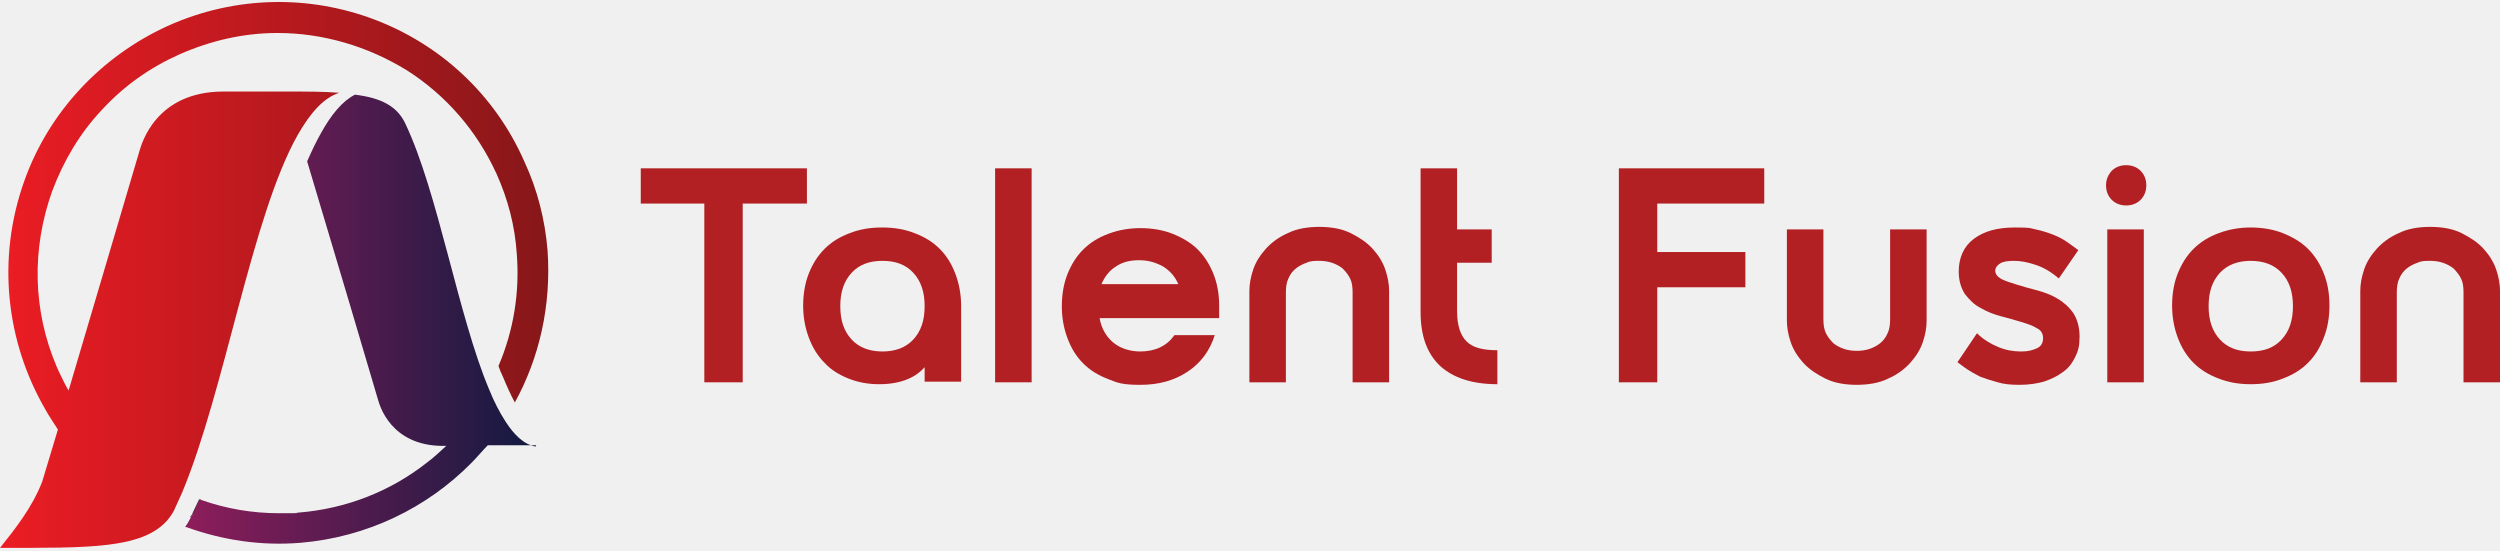
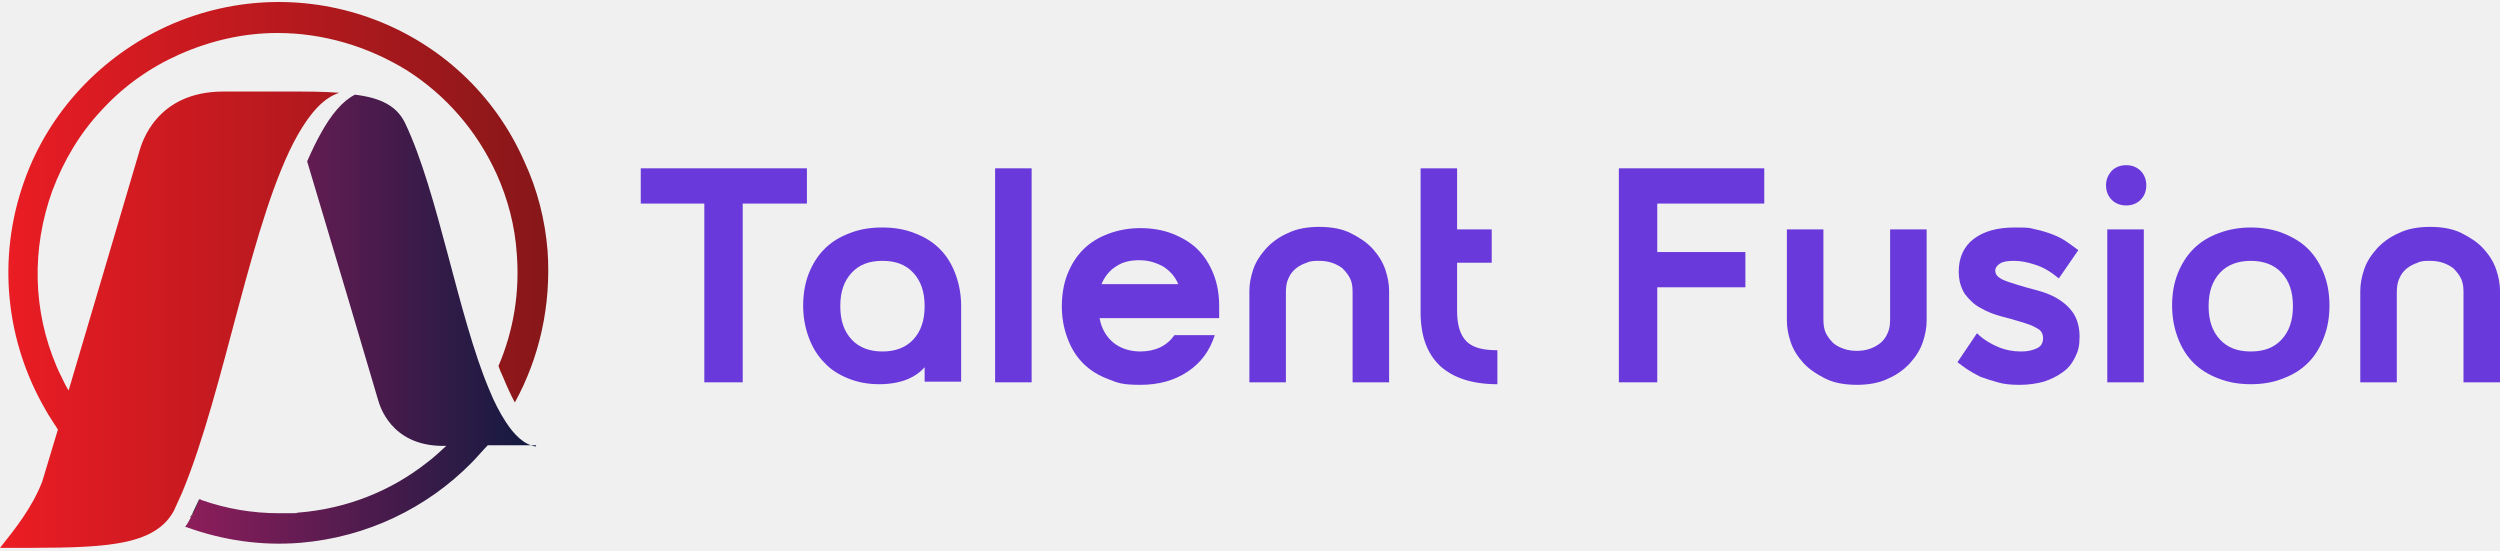
<svg xmlns="http://www.w3.org/2000/svg" width="218" height="48" viewBox="0 0 218 48" fill="none">
  <g clip-path="url(#clip0_2047_12269)">
-     <path d="M61.417 17.751H55.874V14.678H70.363V17.751H64.765V33.338H61.417V17.751Z" fill="#B32024" />
-     <path d="M76.951 19.837C77.993 19.837 78.926 20.002 79.75 20.331C80.628 20.66 81.341 21.099 81.945 21.703C82.549 22.307 82.988 23.02 83.317 23.898C83.646 24.776 83.811 25.709 83.811 26.697V33.283H80.628V32.021C80.299 32.405 79.805 32.79 79.146 33.064C78.487 33.338 77.664 33.503 76.676 33.503C75.688 33.503 74.81 33.338 73.987 33.009C73.164 32.68 72.45 32.241 71.901 31.637C71.297 31.033 70.858 30.32 70.529 29.442C70.2 28.564 70.035 27.631 70.035 26.643C70.035 25.655 70.2 24.667 70.529 23.843C70.858 23.02 71.297 22.307 71.901 21.703C72.505 21.099 73.218 20.66 74.097 20.331C74.92 20.002 75.853 19.837 76.896 19.837H76.951ZM80.628 26.697C80.628 25.435 80.299 24.502 79.64 23.789C78.981 23.075 78.103 22.746 76.951 22.746C75.798 22.746 74.92 23.075 74.261 23.789C73.603 24.502 73.273 25.435 73.273 26.697C73.273 27.96 73.603 28.893 74.261 29.606C74.92 30.32 75.853 30.649 76.951 30.649C78.048 30.649 78.981 30.32 79.64 29.606C80.299 28.893 80.628 27.96 80.628 26.697Z" fill="#B32024" />
-     <path d="M86.774 14.678H89.958V33.338H86.774V14.678Z" fill="#B32024" />
-     <path d="M99.397 30.649C100.769 30.649 101.756 30.155 102.415 29.222H105.928C105.489 30.594 104.72 31.637 103.568 32.405C102.415 33.174 101.043 33.558 99.451 33.558C97.86 33.558 97.475 33.393 96.652 33.064C95.774 32.734 95.061 32.295 94.457 31.692C93.853 31.088 93.414 30.375 93.085 29.496C92.755 28.618 92.591 27.685 92.591 26.697C92.591 25.709 92.755 24.721 93.085 23.898C93.414 23.075 93.853 22.361 94.457 21.758C95.061 21.154 95.774 20.715 96.652 20.386C97.53 20.056 98.463 19.892 99.451 19.892C100.439 19.892 101.427 20.056 102.25 20.386C103.074 20.715 103.842 21.154 104.446 21.758C105.05 22.361 105.489 23.075 105.818 23.898C106.147 24.721 106.312 25.654 106.312 26.697C106.312 27.74 106.312 27.081 106.312 27.246C106.312 27.411 106.312 27.575 106.312 27.74H95.884C96.049 28.673 96.488 29.387 97.091 29.881C97.695 30.375 98.518 30.649 99.451 30.649H99.397ZM102.744 24.776C102.47 24.118 102.031 23.624 101.427 23.239C100.823 22.91 100.165 22.691 99.342 22.691C98.518 22.691 97.86 22.855 97.311 23.239C96.762 23.569 96.323 24.118 96.049 24.776H102.744Z" fill="#B32024" />
-     <path d="M114.984 19.782C116.081 19.782 117.014 19.946 117.783 20.331C118.551 20.715 119.21 21.154 119.704 21.703C120.198 22.252 120.582 22.855 120.801 23.514C121.021 24.172 121.131 24.776 121.131 25.38V33.338H117.947V25.49C117.947 24.996 117.892 24.611 117.728 24.282C117.563 23.953 117.344 23.678 117.069 23.404C116.795 23.185 116.465 23.02 116.136 22.91C115.807 22.8 115.423 22.745 115.038 22.745C114.654 22.745 114.27 22.745 113.941 22.91C113.611 23.02 113.282 23.185 113.008 23.404C112.733 23.624 112.514 23.898 112.349 24.282C112.184 24.611 112.13 25.051 112.13 25.49V33.338H108.946V25.38C108.946 24.776 109.056 24.172 109.276 23.514C109.495 22.855 109.879 22.252 110.373 21.703C110.867 21.154 111.526 20.66 112.294 20.331C113.063 19.946 113.996 19.782 115.093 19.782H114.984Z" fill="#B32024" />
-     <path d="M130.571 33.503C128.376 33.503 126.729 32.954 125.576 31.911C124.424 30.814 123.875 29.277 123.875 27.191V14.678H127.058V20.002H130.077V22.91H127.058V27.136C127.058 28.344 127.333 29.222 127.882 29.771C128.43 30.32 129.309 30.539 130.571 30.539V33.448V33.503Z" fill="#B32024" />
-     <path d="M141.165 14.678H153.843V17.751H144.513V21.977H152.197V25.051H144.513V33.338H141.165V14.678Z" fill="#B32024" />
-     <path d="M161.964 33.558C160.867 33.558 159.934 33.393 159.165 33.009C158.397 32.625 157.738 32.186 157.244 31.637C156.75 31.088 156.366 30.484 156.147 29.826C155.927 29.167 155.817 28.563 155.817 27.96V20.002H159.001V27.85C159.001 28.289 159.056 28.728 159.22 29.057C159.385 29.387 159.604 29.661 159.879 29.936C160.153 30.155 160.483 30.32 160.812 30.43C161.141 30.539 161.525 30.594 161.91 30.594C162.294 30.594 162.678 30.539 163.007 30.43C163.337 30.32 163.666 30.155 163.94 29.936C164.215 29.716 164.434 29.442 164.599 29.057C164.764 28.728 164.818 28.289 164.818 27.85V20.002H168.002V27.96C168.002 28.563 167.892 29.167 167.672 29.826C167.453 30.484 167.069 31.088 166.575 31.637C166.081 32.186 165.422 32.68 164.654 33.009C163.885 33.393 162.952 33.558 161.855 33.558H161.964Z" fill="#B32024" />
-     <path d="M173.984 23.569C173.984 23.898 174.149 24.118 174.533 24.337C174.863 24.502 175.357 24.667 175.905 24.831C176.454 24.996 177.003 25.161 177.662 25.325C178.265 25.49 178.869 25.709 179.418 26.039C179.967 26.368 180.406 26.752 180.79 27.301C181.119 27.795 181.339 28.509 181.339 29.332C181.339 30.155 181.229 30.594 180.955 31.143C180.68 31.692 180.351 32.131 179.857 32.46C179.418 32.79 178.869 33.064 178.211 33.283C177.607 33.448 176.893 33.558 176.125 33.558C175.357 33.558 174.753 33.503 174.204 33.338C173.6 33.174 173.106 33.009 172.667 32.844C172.228 32.625 171.844 32.405 171.515 32.186C171.185 31.966 170.911 31.747 170.691 31.582L172.393 29.058C172.942 29.606 173.6 29.991 174.259 30.265C174.917 30.539 175.576 30.649 176.235 30.649C176.893 30.649 177.223 30.539 177.607 30.375C177.991 30.21 178.156 29.881 178.156 29.497C178.156 29.112 177.991 28.783 177.607 28.618C177.278 28.399 176.784 28.234 176.235 28.07C175.686 27.905 175.137 27.74 174.478 27.576C173.875 27.411 173.271 27.191 172.722 26.862C172.173 26.588 171.734 26.149 171.35 25.655C171.021 25.161 170.801 24.502 170.801 23.679C170.801 22.471 171.24 21.483 172.118 20.825C172.997 20.166 174.149 19.837 175.686 19.837C177.223 19.837 176.948 19.892 177.497 20.002C178.046 20.111 178.54 20.276 178.979 20.441C179.418 20.605 179.857 20.825 180.241 21.099C180.625 21.374 180.955 21.593 181.229 21.813L179.528 24.282C178.814 23.679 178.156 23.295 177.442 23.075C176.784 22.855 176.18 22.746 175.631 22.746C175.082 22.746 174.698 22.801 174.424 22.965C174.149 23.13 173.984 23.349 173.984 23.624V23.569Z" fill="#B32024" />
-     <path d="M183.646 16.16C183.646 15.666 183.81 15.281 184.139 14.897C184.469 14.568 184.908 14.403 185.402 14.403C185.896 14.403 186.335 14.568 186.664 14.897C186.993 15.227 187.158 15.666 187.158 16.16C187.158 16.654 186.993 17.093 186.664 17.422C186.335 17.751 185.896 17.916 185.402 17.916C184.908 17.916 184.469 17.751 184.139 17.422C183.81 17.093 183.646 16.654 183.646 16.16ZM183.755 20.002H186.939V33.338H183.755V20.002Z" fill="#B32024" />
-     <path d="M189.407 26.643C189.407 25.6 189.572 24.667 189.901 23.843C190.23 23.02 190.67 22.307 191.273 21.703C191.877 21.099 192.591 20.66 193.469 20.331C194.347 20.002 195.28 19.837 196.268 19.837C197.256 19.837 198.244 20.002 199.067 20.331C199.89 20.66 200.658 21.099 201.262 21.703C201.866 22.307 202.305 23.02 202.634 23.843C202.964 24.667 203.128 25.6 203.128 26.643C203.128 27.685 202.964 28.618 202.634 29.442C202.305 30.32 201.866 31.033 201.262 31.637C200.658 32.241 199.945 32.68 199.067 33.009C198.244 33.338 197.311 33.503 196.268 33.503C195.225 33.503 194.292 33.338 193.469 33.009C192.591 32.68 191.877 32.241 191.273 31.637C190.67 31.033 190.23 30.32 189.901 29.442C189.572 28.564 189.407 27.631 189.407 26.643ZM192.591 26.697C192.591 27.96 192.92 28.893 193.578 29.606C194.237 30.32 195.115 30.649 196.268 30.649C197.42 30.649 198.298 30.32 198.957 29.606C199.616 28.893 199.945 27.96 199.945 26.697C199.945 25.435 199.616 24.502 198.957 23.789C198.298 23.075 197.365 22.746 196.268 22.746C195.17 22.746 194.237 23.075 193.578 23.789C192.92 24.502 192.591 25.435 192.591 26.697Z" fill="#B32024" />
-     <path d="M211.855 19.782C212.952 19.782 213.885 19.946 214.654 20.331C215.422 20.715 216.081 21.154 216.575 21.703C217.069 22.252 217.453 22.855 217.672 23.514C217.892 24.172 218.002 24.776 218.002 25.38V33.338H214.818V25.49C214.818 24.996 214.764 24.611 214.599 24.282C214.434 23.953 214.215 23.678 213.94 23.404C213.666 23.185 213.337 23.02 213.007 22.91C212.678 22.8 212.294 22.745 211.91 22.745C211.525 22.745 211.141 22.745 210.812 22.91C210.483 23.02 210.153 23.185 209.879 23.404C209.604 23.624 209.385 23.898 209.22 24.282C209.056 24.611 209.001 25.051 209.001 25.49V33.338H205.817V25.38C205.817 24.776 205.927 24.172 206.147 23.514C206.366 22.855 206.75 22.252 207.244 21.703C207.738 21.154 208.397 20.66 209.165 20.331C209.934 19.946 210.867 19.782 211.964 19.782H211.855Z" fill="#B32024" />
+     <path d="M61.417 17.751H55.874V14.678H70.363V17.751H64.765V33.338H61.417V17.751Z" fill="#6939DB" />
+     <path d="M76.951 19.837C77.993 19.837 78.926 20.002 79.75 20.331C80.628 20.66 81.341 21.099 81.945 21.703C82.549 22.307 82.988 23.02 83.317 23.898C83.646 24.776 83.811 25.709 83.811 26.697V33.283H80.628V32.021C80.299 32.405 79.805 32.79 79.146 33.064C78.487 33.338 77.664 33.503 76.676 33.503C75.688 33.503 74.81 33.338 73.987 33.009C73.164 32.68 72.45 32.241 71.901 31.637C71.297 31.033 70.858 30.32 70.529 29.442C70.2 28.564 70.035 27.631 70.035 26.643C70.035 25.655 70.2 24.667 70.529 23.843C70.858 23.02 71.297 22.307 71.901 21.703C72.505 21.099 73.218 20.66 74.097 20.331C74.92 20.002 75.853 19.837 76.896 19.837H76.951ZM80.628 26.697C80.628 25.435 80.299 24.502 79.64 23.789C78.981 23.075 78.103 22.746 76.951 22.746C75.798 22.746 74.92 23.075 74.261 23.789C73.603 24.502 73.273 25.435 73.273 26.697C73.273 27.96 73.603 28.893 74.261 29.606C74.92 30.32 75.853 30.649 76.951 30.649C78.048 30.649 78.981 30.32 79.64 29.606C80.299 28.893 80.628 27.96 80.628 26.697Z" fill="#6939DB" />
+     <path d="M86.774 14.678H89.958V33.338H86.774V14.678Z" fill="#6939DB" />
+     <path d="M99.397 30.649C100.769 30.649 101.756 30.155 102.415 29.222H105.928C105.489 30.594 104.72 31.637 103.568 32.405C102.415 33.174 101.043 33.558 99.451 33.558C97.86 33.558 97.475 33.393 96.652 33.064C95.774 32.734 95.061 32.295 94.457 31.692C93.853 31.088 93.414 30.375 93.085 29.496C92.755 28.618 92.591 27.685 92.591 26.697C92.591 25.709 92.755 24.721 93.085 23.898C93.414 23.075 93.853 22.361 94.457 21.758C95.061 21.154 95.774 20.715 96.652 20.386C97.53 20.056 98.463 19.892 99.451 19.892C100.439 19.892 101.427 20.056 102.25 20.386C103.074 20.715 103.842 21.154 104.446 21.758C105.05 22.361 105.489 23.075 105.818 23.898C106.147 24.721 106.312 25.654 106.312 26.697C106.312 27.74 106.312 27.081 106.312 27.246C106.312 27.411 106.312 27.575 106.312 27.74H95.884C96.049 28.673 96.488 29.387 97.091 29.881C97.695 30.375 98.518 30.649 99.451 30.649H99.397ZM102.744 24.776C102.47 24.118 102.031 23.624 101.427 23.239C100.823 22.91 100.165 22.691 99.342 22.691C98.518 22.691 97.86 22.855 97.311 23.239C96.762 23.569 96.323 24.118 96.049 24.776H102.744Z" fill="#6939DB" />
+     <path d="M114.984 19.782C116.081 19.782 117.014 19.946 117.783 20.331C118.551 20.715 119.21 21.154 119.704 21.703C120.198 22.252 120.582 22.855 120.801 23.514C121.021 24.172 121.131 24.776 121.131 25.38V33.338H117.947V25.49C117.947 24.996 117.892 24.611 117.728 24.282C117.563 23.953 117.344 23.678 117.069 23.404C116.795 23.185 116.465 23.02 116.136 22.91C115.807 22.8 115.423 22.745 115.038 22.745C114.654 22.745 114.27 22.745 113.941 22.91C113.611 23.02 113.282 23.185 113.008 23.404C112.733 23.624 112.514 23.898 112.349 24.282C112.184 24.611 112.13 25.051 112.13 25.49V33.338H108.946V25.38C108.946 24.776 109.056 24.172 109.276 23.514C109.495 22.855 109.879 22.252 110.373 21.703C110.867 21.154 111.526 20.66 112.294 20.331C113.063 19.946 113.996 19.782 115.093 19.782H114.984Z" fill="#6939DB" />
+     <path d="M130.571 33.503C128.376 33.503 126.729 32.954 125.576 31.911C124.424 30.814 123.875 29.277 123.875 27.191V14.678H127.058V20.002H130.077V22.91H127.058V27.136C127.058 28.344 127.333 29.222 127.882 29.771C128.43 30.32 129.309 30.539 130.571 30.539V33.448V33.503Z" fill="#6939DB" />
+     <path d="M141.165 14.678H153.843V17.751H144.513V21.977H152.197V25.051H144.513V33.338H141.165V14.678Z" fill="#6939DB" />
+     <path d="M161.964 33.558C160.867 33.558 159.934 33.393 159.165 33.009C158.397 32.625 157.738 32.186 157.244 31.637C156.75 31.088 156.366 30.484 156.147 29.826C155.927 29.167 155.817 28.563 155.817 27.96V20.002H159.001V27.85C159.001 28.289 159.056 28.728 159.22 29.057C159.385 29.387 159.604 29.661 159.879 29.936C160.153 30.155 160.483 30.32 160.812 30.43C161.141 30.539 161.525 30.594 161.91 30.594C162.294 30.594 162.678 30.539 163.007 30.43C163.337 30.32 163.666 30.155 163.94 29.936C164.215 29.716 164.434 29.442 164.599 29.057C164.764 28.728 164.818 28.289 164.818 27.85V20.002H168.002V27.96C168.002 28.563 167.892 29.167 167.672 29.826C167.453 30.484 167.069 31.088 166.575 31.637C166.081 32.186 165.422 32.68 164.654 33.009C163.885 33.393 162.952 33.558 161.855 33.558H161.964Z" fill="#6939DB" />
+     <path d="M173.984 23.569C173.984 23.898 174.149 24.118 174.533 24.337C174.863 24.502 175.357 24.667 175.905 24.831C176.454 24.996 177.003 25.161 177.662 25.325C178.265 25.49 178.869 25.709 179.418 26.039C179.967 26.368 180.406 26.752 180.79 27.301C181.119 27.795 181.339 28.509 181.339 29.332C181.339 30.155 181.229 30.594 180.955 31.143C180.68 31.692 180.351 32.131 179.857 32.46C179.418 32.79 178.869 33.064 178.211 33.283C177.607 33.448 176.893 33.558 176.125 33.558C175.357 33.558 174.753 33.503 174.204 33.338C173.6 33.174 173.106 33.009 172.667 32.844C172.228 32.625 171.844 32.405 171.515 32.186C171.185 31.966 170.911 31.747 170.691 31.582L172.393 29.058C172.942 29.606 173.6 29.991 174.259 30.265C174.917 30.539 175.576 30.649 176.235 30.649C176.893 30.649 177.223 30.539 177.607 30.375C177.991 30.21 178.156 29.881 178.156 29.497C178.156 29.112 177.991 28.783 177.607 28.618C177.278 28.399 176.784 28.234 176.235 28.07C175.686 27.905 175.137 27.74 174.478 27.576C173.875 27.411 173.271 27.191 172.722 26.862C172.173 26.588 171.734 26.149 171.35 25.655C171.021 25.161 170.801 24.502 170.801 23.679C170.801 22.471 171.24 21.483 172.118 20.825C172.997 20.166 174.149 19.837 175.686 19.837C177.223 19.837 176.948 19.892 177.497 20.002C178.046 20.111 178.54 20.276 178.979 20.441C179.418 20.605 179.857 20.825 180.241 21.099C180.625 21.374 180.955 21.593 181.229 21.813L179.528 24.282C178.814 23.679 178.156 23.295 177.442 23.075C176.784 22.855 176.18 22.746 175.631 22.746C175.082 22.746 174.698 22.801 174.424 22.965C174.149 23.13 173.984 23.349 173.984 23.624V23.569Z" fill="#6939DB" />
+     <path d="M183.646 16.16C183.646 15.666 183.81 15.281 184.139 14.897C184.469 14.568 184.908 14.403 185.402 14.403C185.896 14.403 186.335 14.568 186.664 14.897C186.993 15.227 187.158 15.666 187.158 16.16C187.158 16.654 186.993 17.093 186.664 17.422C186.335 17.751 185.896 17.916 185.402 17.916C184.908 17.916 184.469 17.751 184.139 17.422C183.81 17.093 183.646 16.654 183.646 16.16ZM183.755 20.002H186.939V33.338H183.755V20.002Z" fill="#6939DB" />
+     <path d="M189.407 26.643C189.407 25.6 189.572 24.667 189.901 23.843C190.23 23.02 190.67 22.307 191.273 21.703C191.877 21.099 192.591 20.66 193.469 20.331C194.347 20.002 195.28 19.837 196.268 19.837C197.256 19.837 198.244 20.002 199.067 20.331C199.89 20.66 200.658 21.099 201.262 21.703C201.866 22.307 202.305 23.02 202.634 23.843C202.964 24.667 203.128 25.6 203.128 26.643C203.128 27.685 202.964 28.618 202.634 29.442C202.305 30.32 201.866 31.033 201.262 31.637C200.658 32.241 199.945 32.68 199.067 33.009C198.244 33.338 197.311 33.503 196.268 33.503C195.225 33.503 194.292 33.338 193.469 33.009C192.591 32.68 191.877 32.241 191.273 31.637C190.67 31.033 190.23 30.32 189.901 29.442C189.572 28.564 189.407 27.631 189.407 26.643ZM192.591 26.697C192.591 27.96 192.92 28.893 193.578 29.606C194.237 30.32 195.115 30.649 196.268 30.649C197.42 30.649 198.298 30.32 198.957 29.606C199.616 28.893 199.945 27.96 199.945 26.697C199.945 25.435 199.616 24.502 198.957 23.789C198.298 23.075 197.365 22.746 196.268 22.746C195.17 22.746 194.237 23.075 193.578 23.789C192.92 24.502 192.591 25.435 192.591 26.697Z" fill="#6939DB" />
+     <path d="M211.855 19.782C212.952 19.782 213.885 19.946 214.654 20.331C215.422 20.715 216.081 21.154 216.575 21.703C217.069 22.252 217.453 22.855 217.672 23.514C217.892 24.172 218.002 24.776 218.002 25.38V33.338H214.818V25.49C214.818 24.996 214.764 24.611 214.599 24.282C214.434 23.953 214.215 23.678 213.94 23.404C213.666 23.185 213.337 23.02 213.007 22.91C212.678 22.8 212.294 22.745 211.91 22.745C211.525 22.745 211.141 22.745 210.812 22.91C210.483 23.02 210.153 23.185 209.879 23.404C209.604 23.624 209.385 23.898 209.22 24.282C209.056 24.611 209.001 25.051 209.001 25.49V33.338H205.817V25.38C205.817 24.776 205.927 24.172 206.147 23.514C206.366 22.855 206.75 22.252 207.244 21.703C207.738 21.154 208.397 20.66 209.165 20.331C209.934 19.946 210.867 19.782 211.964 19.782H211.855Z" fill="#6939DB" />
    <path d="M5.049 37.455C4.281 40.034 3.732 41.845 3.677 42.01C2.799 44.26 1.317 46.126 0 47.773C7.629 47.773 12.404 47.883 14.599 45.358C14.874 45.029 15.148 44.644 15.313 44.205C15.477 43.821 15.697 43.382 15.861 42.998C19.594 34.106 21.954 18.849 25.96 11.769C27.058 9.848 28.21 8.531 29.583 8.091C28.265 7.982 26.729 7.982 24.917 7.982H19.484C13.556 7.982 12.349 12.592 12.184 13.086C12.184 13.141 8.507 25.49 5.982 34.052C5.708 33.613 5.488 33.119 5.269 32.68C5.159 32.46 5.049 32.24 4.94 31.966C2.854 27.081 2.744 21.703 4.555 16.653C5.543 14.019 6.97 11.604 8.891 9.573C10.812 7.488 13.062 5.896 15.642 4.744C18.386 3.536 21.24 2.877 24.204 2.877C28.156 2.877 32.052 4.03 35.455 6.116C38.913 8.311 41.602 11.439 43.304 15.171C44.291 17.367 44.895 19.672 45.06 22.087C45.334 25.49 44.785 28.838 43.468 31.911C43.578 32.24 43.688 32.515 43.852 32.844C44.237 33.777 44.566 34.491 44.895 35.094C47.036 31.198 48.078 26.642 47.749 21.867C47.53 19.178 46.871 16.544 45.718 14.074C40.505 2.219 26.509 -3.105 14.599 2.274C8.836 4.908 4.281 9.738 2.14 15.72C-0.329 22.581 0.549 29.826 3.952 35.698C4.281 36.302 4.665 36.851 5.049 37.455Z" fill="url(#paint0_linear_2047_12269)" />
    <path d="M17.509 43.602C17.454 43.766 17.399 43.876 17.29 44.041C17.07 44.48 16.851 44.809 16.576 45.139C16.576 45.029 16.686 44.974 16.741 44.864C16.96 44.425 17.125 43.986 17.345 43.547C17.399 43.547 17.454 43.547 17.509 43.602Z" fill="url(#paint1_linear_2047_12269)" />
    <path d="M46.761 38.827H42.535C42.096 39.266 41.602 39.87 41.108 40.364C37.266 44.26 32.052 46.84 26.18 47.334C22.777 47.608 19.429 47.114 16.245 45.962H16.136C16.3 45.742 16.465 45.468 16.63 45.139C16.63 45.029 16.739 44.974 16.794 44.864C17.014 44.425 17.178 43.986 17.398 43.547C17.453 43.547 17.508 43.547 17.563 43.602C19.758 44.37 22.008 44.754 24.368 44.754C26.728 44.754 25.466 44.754 26.015 44.699C30.186 44.37 34.083 42.833 37.266 40.309C37.87 39.87 38.419 39.321 38.913 38.882H38.638C34.028 38.882 33.095 35.259 32.985 34.93C32.985 34.875 28.32 19.178 26.783 14.074C27.168 13.196 27.552 12.373 27.991 11.604C28.869 10.013 29.857 8.805 30.954 8.256C33.205 8.531 34.632 9.244 35.345 10.781C38.199 16.763 39.956 27.576 42.645 33.942C43.084 35.04 43.578 35.973 44.072 36.741C44.84 37.949 45.718 38.772 46.706 38.937L46.761 38.827Z" fill="url(#paint2_linear_2047_12269)" />
  </g>
  <defs>
    <linearGradient id="paint0_linear_2047_12269" x1="0" y1="23.953" x2="47.914" y2="23.953" gradientUnits="userSpaceOnUse">
      <stop stop-color="#EC1C24" />
      <stop offset="1" stop-color="#861719" />
    </linearGradient>
    <linearGradient id="paint1_linear_2047_12269" x1="16.905" y1="43.382" x2="17.18" y2="45.084" gradientUnits="userSpaceOnUse">
      <stop stop-color="#627B84" />
      <stop offset="0.9" stop-color="#050509" />
    </linearGradient>
    <linearGradient id="paint2_linear_2047_12269" x1="16.136" y1="27.795" x2="46.761" y2="27.795" gradientUnits="userSpaceOnUse">
      <stop stop-color="#8E1D5B" />
      <stop offset="1" stop-color="#111A40" />
    </linearGradient>
    <clipPath id="clip0_2047_12269">
      <rect width="218" height="47.65" fill="white" transform="translate(0 0.174805)" />
    </clipPath>
  </defs>
</svg>
